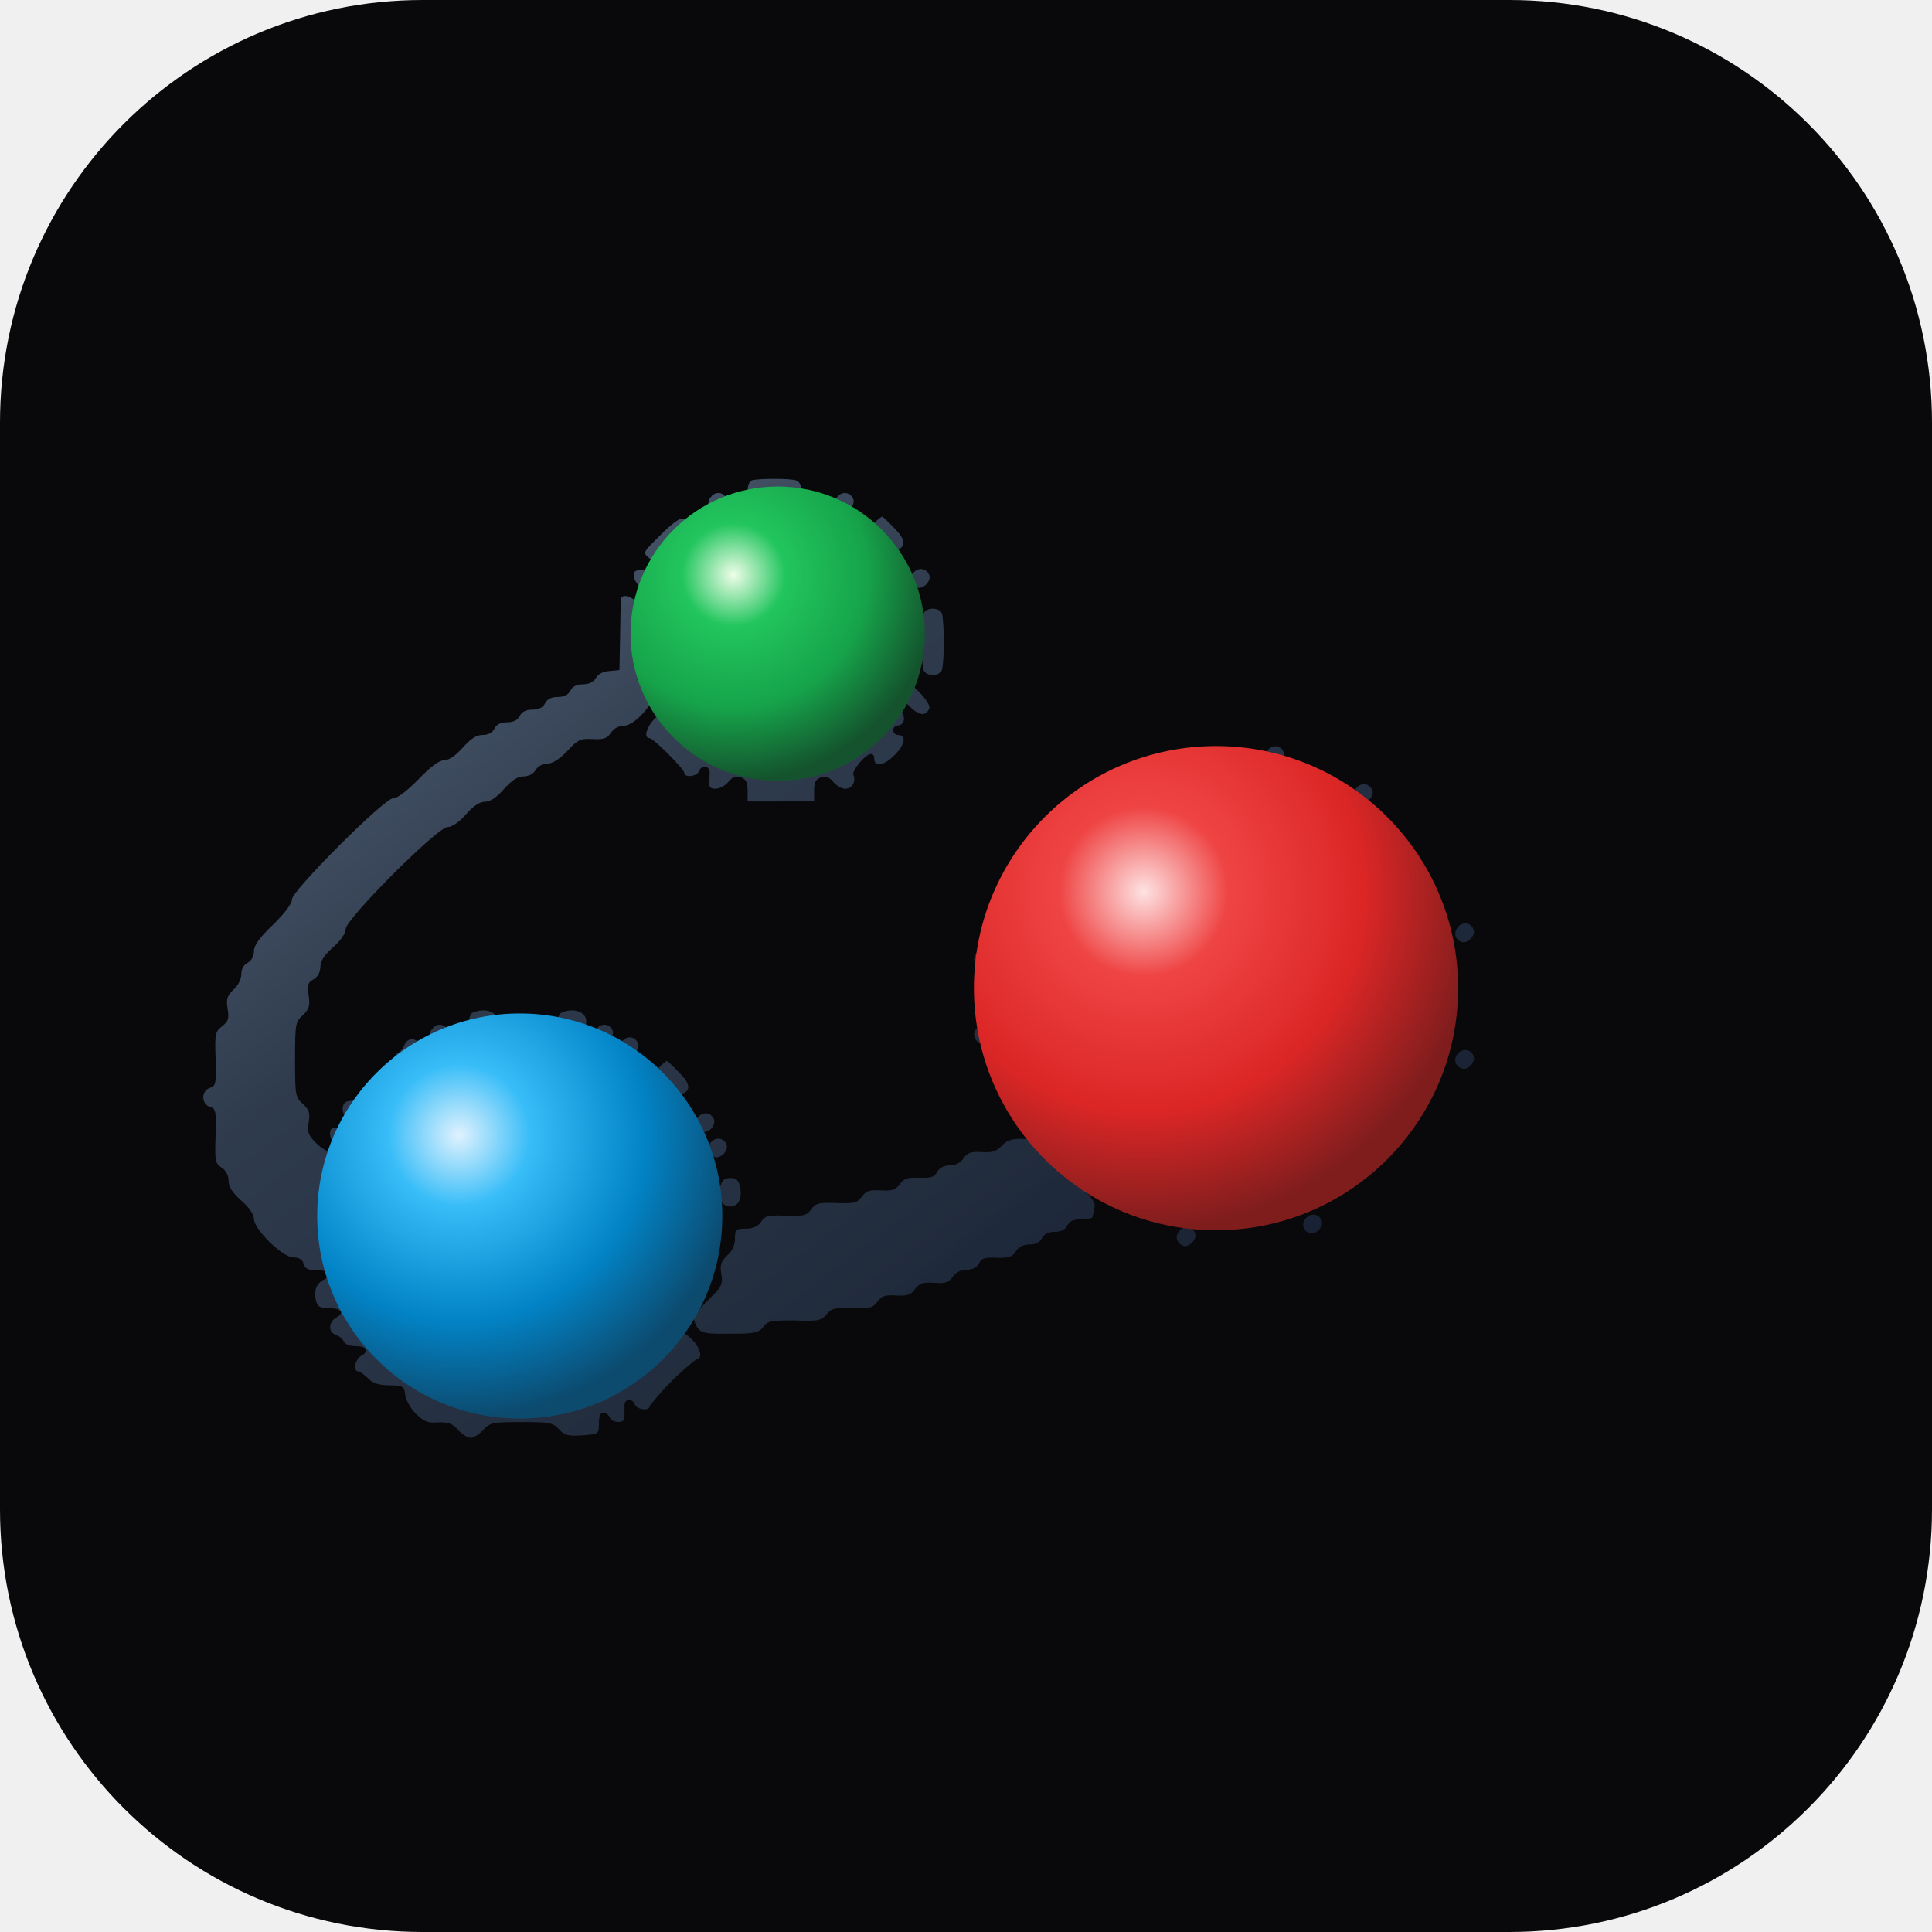
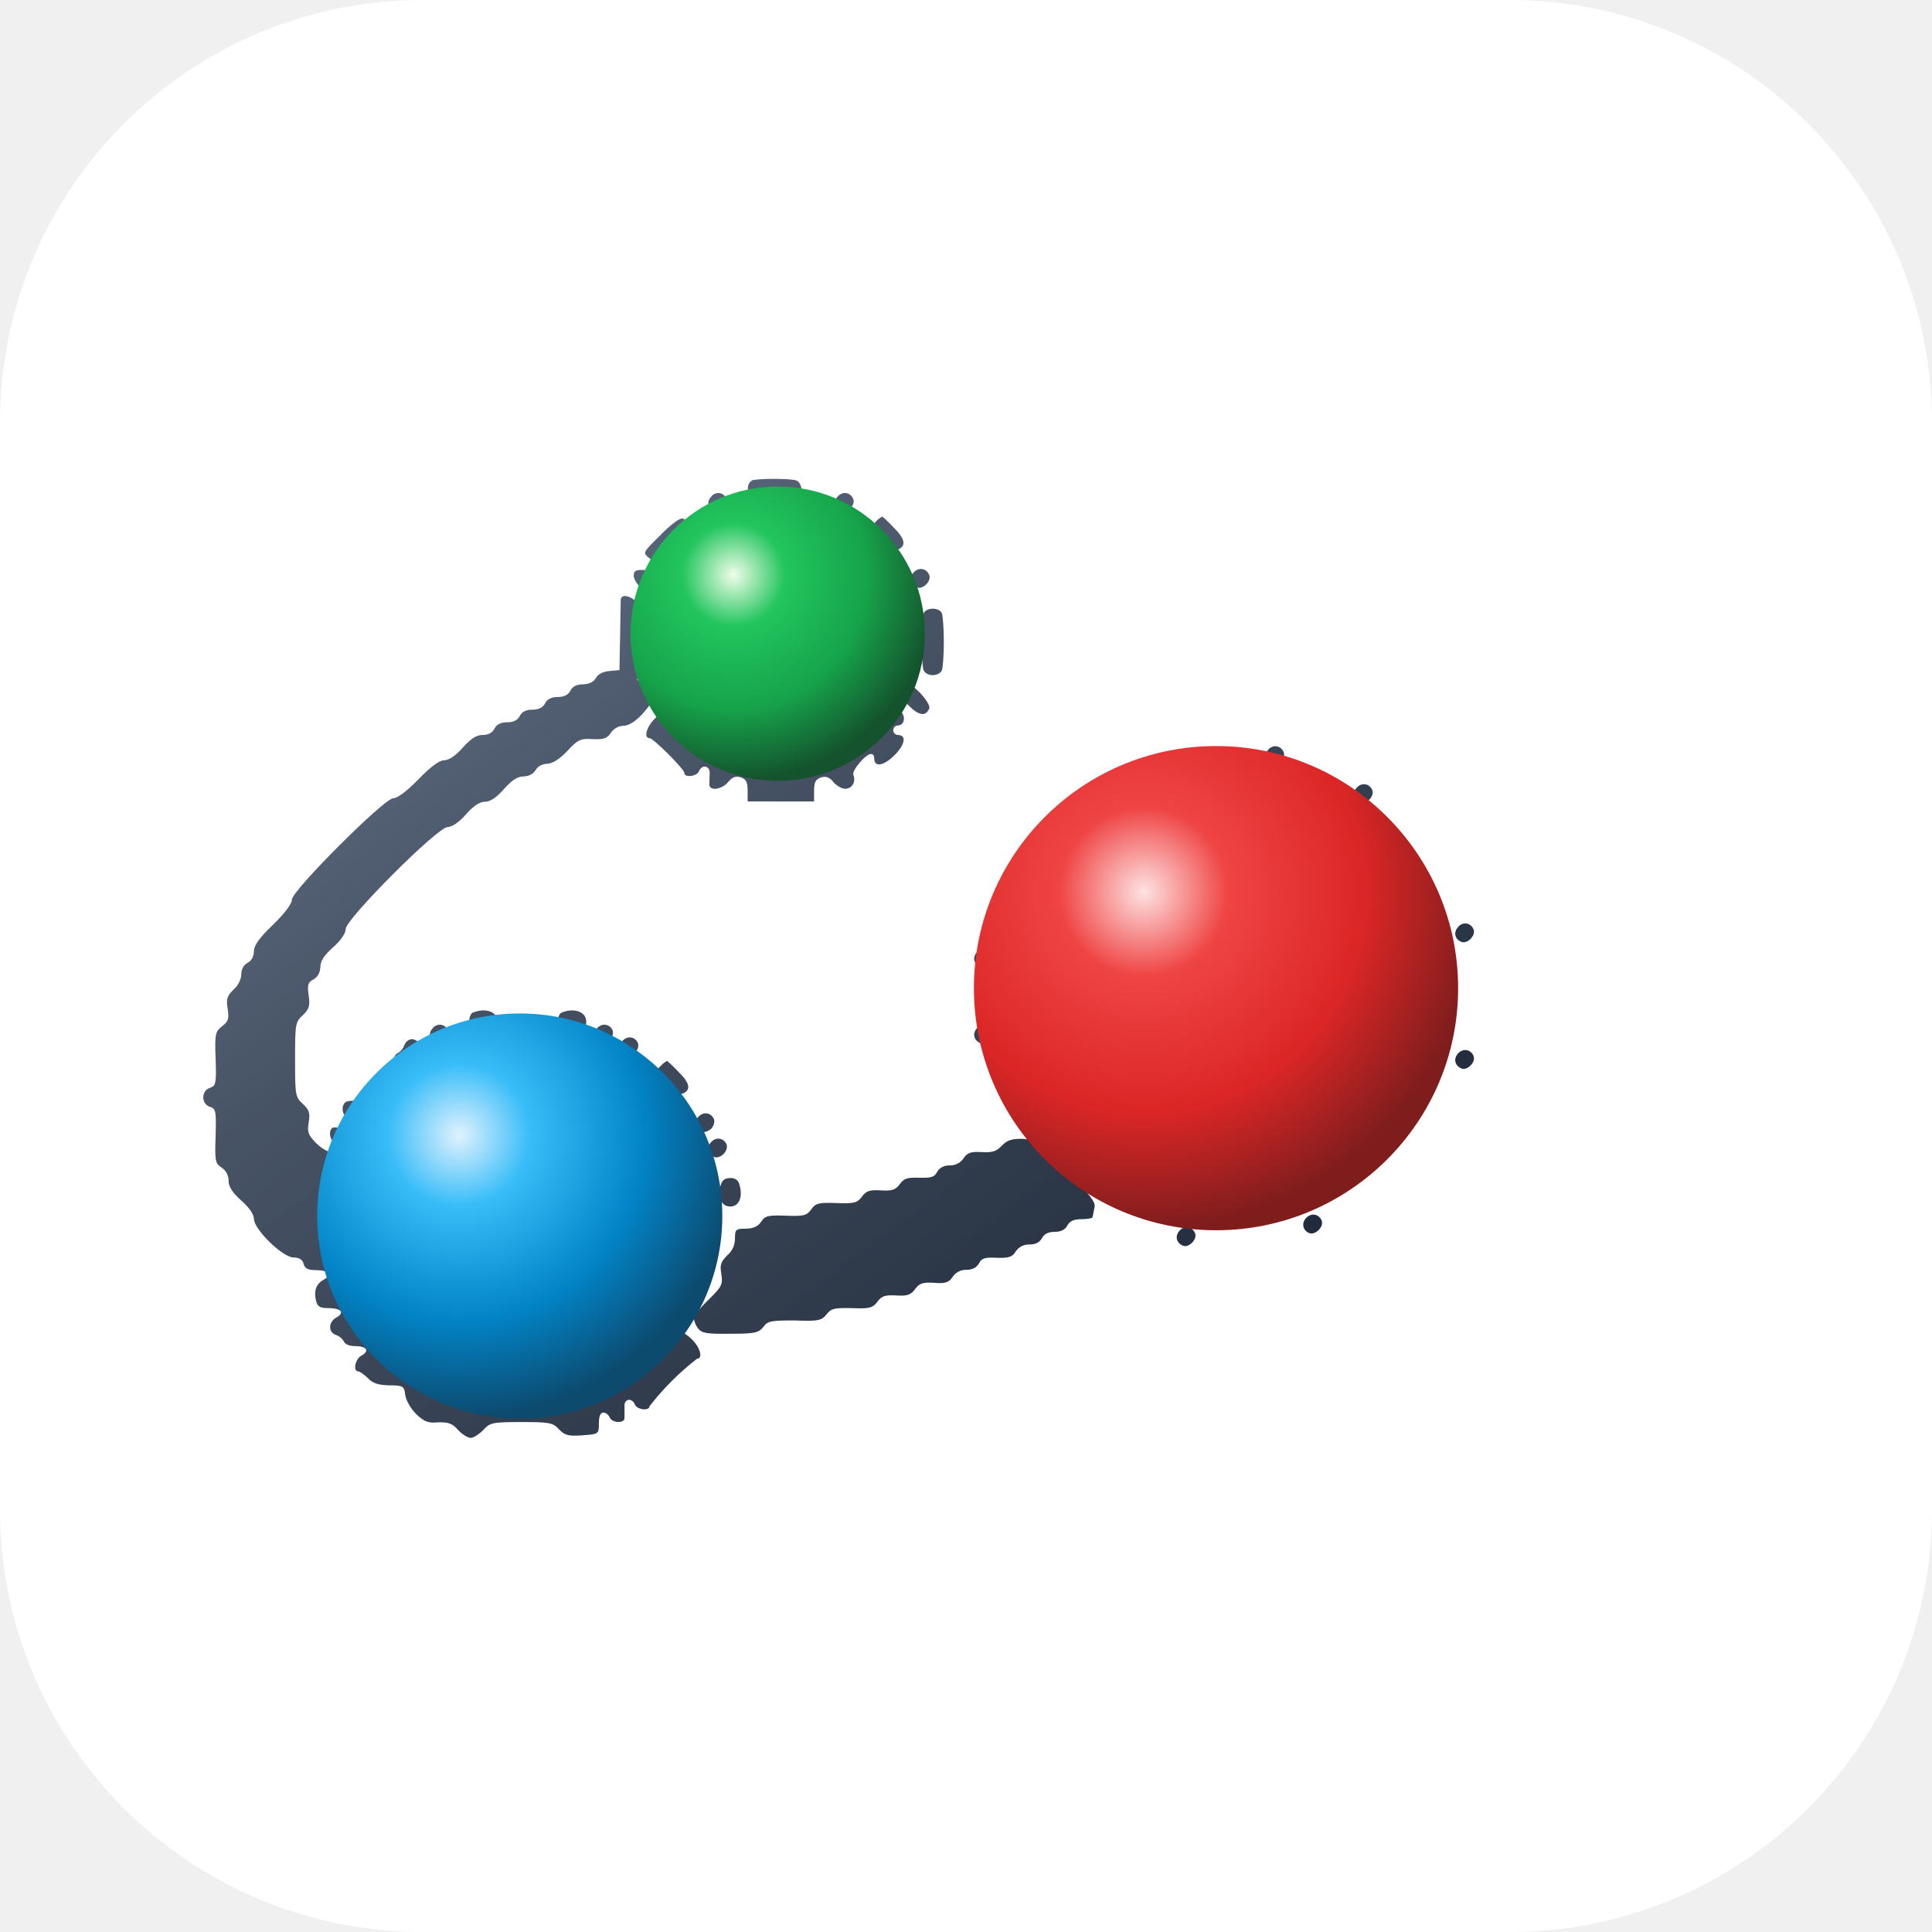
<svg xmlns="http://www.w3.org/2000/svg" viewBox="0 0 512 512" width="100%" height="100%" fill="none">
-   <rect width="512" height="512" rx="112" fill="#09090b" />
+   <rect width="512" height="512" rx="112" fill="#ffffff" />
  <svg x="46" y="126" width="420" height="260" viewBox="20 10 490 310">
    <defs>
      <linearGradient id="cr-track" x1="0%" x2="100%" y1="0%" y2="100%">
        <stop offset="0%" stop-color="#64748b" stop-opacity="0.95" />
        <stop offset="35%" stop-color="#334155" stop-opacity="0.9" />
        <stop offset="75%" stop-color="#1e293b" stop-opacity="0.95" />
        <stop offset="100%" stop-color="#0f172a" stop-opacity="1" />
      </linearGradient>
      <radialGradient id="cr-sphere-green" cx="35%" cy="30%" r="70%">
        <stop offset="0%" stop-color="#eefde8" />
        <stop offset="25%" stop-color="#22c55e" />
        <stop offset="65%" stop-color="#16a34a" />
        <stop offset="100%" stop-color="#14532d" />
      </radialGradient>
      <radialGradient id="cr-sphere-blue" cx="35%" cy="30%" r="70%">
        <stop offset="0%" stop-color="#e0f2fe" />
        <stop offset="25%" stop-color="#38bdf8" />
        <stop offset="65%" stop-color="#0284c7" />
        <stop offset="100%" stop-color="#0c4a6e" />
      </radialGradient>
      <radialGradient id="cr-sphere-red" cx="35%" cy="30%" r="70%">
        <stop offset="0%" stop-color="#fee2e2" />
        <stop offset="25%" stop-color="#ef4444" />
        <stop offset="65%" stop-color="#dc2626" />
        <stop offset="100%" stop-color="#7f1d1d" />
      </radialGradient>
    </defs>
    <path fill="url(#cr-track)" d="M197.3 11.7c-1.8.7-1.6 5 .3 5.7s11.8.8 13.8 0c.9-.3 1.6-1.6 1.6-2.9s-.7-2.6-1.6-2.9c-1.8-.7-12.3-.7-14.2 0m-12.6 5c-1.7 1.6-1.2 4 1 4.8 1.8.7 4.5-2 3.8-3.9-.8-2.1-3.2-2.6-4.8-1m40 0c-1.7 1.7-1.2 4 1 4.9 1.8.7 4.5-2 3.8-3.9-.8-2.1-3.2-2.6-4.8-1m-56.1 12.3c-5.7 5.6-5.7 5.6-3.6 7.3 2.7 2.2 2.7 4-.2 3.9-3.9-.4-4.7 0-4.7 1.7 0 2.2 5 7.3 7 7.3 2.1 0 3-2 2.3-4.9q-.4-2 .5-2.1t2.6-1.5c1.7-1.8 1.1-4.5-1-4.5q-1.3-.2-1.4-1.5t.8-1.5c.4 0 2.1-1.4 4-3q4.6-4.6.7-6.4c-.8-.3-3.8 1.9-7 5.2m68-4.2-1.5 1.9c0 .2 1.6 1.9 3.6 3.9 1.9 1.9 4.1 3.3 4.9 3q4-1.6-1.2-6.8c-1.9-2-3.6-3.6-3.8-3.6a8 8 0 0 0-2 1.6m12 16c-1.6 1.6-1.1 4 1 4.8 1.9.7 4.6-2 3.9-3.9-.8-2.1-3.2-2.6-4.8-1m-92.7 8.8-.2 11.7-.2 10.5-3.2.3q-3.2.3-4.3 2.3-1.1 1.8-4 1.9-3 0-4 2t-4 2-4 2-4 2-4 2-4 2-4 2-3.8 2c-1.9 0-3.7 1.2-6.2 4q-3.5 3.9-5.9 4-2.3 0-8.1 6c-3.5 3.6-6.6 6-8 6-2.8 0-32 29.2-32 32 0 1.4-2.4 4.5-6 8-4.3 4.1-6 6.5-6 8.4 0 1.5-.8 3-2 3.6q-1.9 1-2 3.7c0 1.4-1 3.6-2.5 4.8-2 2-2.3 3-1.8 6 .5 3.2.2 4-1.7 5.5-2.2 1.7-2.4 2.4-2.1 10.3s0 8.6-1.8 9.2c-2.8.9-2.8 5.1 0 6 1.9.6 2 1.3 1.8 9.2-.3 8-.1 8.7 1.9 10A5 5 0 0 1 32 233q0 2.6 4 6.1c2.5 2.2 4 4.4 4 5.8 0 3.3 9.1 12.2 12.5 12.2q2.7 0 3.2 2c.4 1.5 1.4 2 3.9 2 4 0 5.2 1.5 2.5 3q-3.6 1.9-2.5 6.6c.5 2 1.3 2.4 4 2.4 4 0 5.2 1.5 2.4 3-2.5 1.4-2.6 4.7 0 5.5q1.6.6 2.4 2c.3.9 1.8 1.5 3.5 1.5 3.7 0 4.8 1.5 2.1 3-2 1-2.8 5-1 5 .5 0 1.8 1 3 2.1 1.4 1.6 3.2 2.2 6.7 2.3 4.5 0 4.8.3 5.1 3 .2 1.6 1.7 4.3 3.4 6 2.5 2.4 3.7 3 7 2.7 3.2-.1 4.5.3 6.3 2.4 1.3 1.4 3.1 2.5 4 2.5s2.6-1.1 4-2.5c2-2.3 2.9-2.5 12-2.5 8.9 0 10 .2 11.9 2.3 1.8 1.9 3 2.2 7.3 1.9 5.3-.4 5.3-.4 5.3-3.8q0-3.3 1.4-3.4 1.3.1 2 1.5c.7 1.8 4.6 2 4.7.3v-3.6c-.3-2.5 2.3-3.1 3.3-.7.6 1.6 4.6 2.1 4.6.5a85 85 0 0 1 15-15c2 0 1-3.7-1.8-6.3-2.8-2.7-6.2-3.6-6.2-1.7a53 53 0 0 1-7 8q-7 6.9-9.3 7a6 6 0 0 0-4 2c-1.5 1.8-3 2-13.6 2-11.1 0-12-.1-13.3-2.2-1.2-1.8-2.3-2.1-6-2s-4.9 0-5.8-1.8q-1-2-4-2t-4-2-3.6-2c-1.8 0-5-2.5-11.4-9s-9-9.6-9-11.4c0-1.5-.8-3-2-3.6q-2-1-2-4t-2.1-4c-1.8-1-2-1.8-1.6-5.2.5-3.4.1-4.4-1.9-6.3a8 8 0 0 1-2.4-4.8q-.1-2.5-2-3.7c-1.1-.6-2-2-2-3 0-2 5.1-8 6.8-8 1.4 0 2.2-2.4 1.5-4.9q-.6-2 1.3-2.8 3.8-1.3 2.8-5-.6-2.1.4-2.3 1.7-.2 10.5-10c1.5-1.7 3.5-3 4.5-3 3.3.4 4.2 0 4.2-1.7 0-2.3-5-7.3-7.1-7.3q-1.7.2-2.4 2-.6 1.6-2 2.4c-.8.3-1.5 1.6-1.5 2.8 0 1.4-1.8 4-4.5 6.6a20 20 0 0 0-4.5 5.4c0 .6-1 .8-2.1.5a7 7 0 0 0-3.5 0c-1.9.7-1.8 4.2.1 5 2.4.9 1.8 3.5-.7 3.3l-3.5-.1c-1.8.1-1.6 4 .2 4.7q1.3.7 1.5 2c0 2.4-4 1.5-7.2-1.6-2.6-2.6-3-3.6-2.5-6.6s.2-4-1.8-5.9c-2.4-2.1-2.5-2.8-2.5-14s.1-11.9 2.4-14c2-1.9 2.4-3 1.9-6.3-.5-3.4-.2-4.2 1.6-5.1q2-1.3 2.1-3.9c0-1.9 1.2-3.7 4-6.2 2.4-2.1 4-4.4 4-5.8 0-3.1 29-32.2 32.2-32.2 1.4 0 3.7-1.6 5.8-4q3.5-4 6-4t6-4c2.5-2.8 4.3-4 6.2-4q2.6-.1 3.8-2t3.7-2 6.3-4c3.4-3.7 4.2-4 8-3.8 3.5.2 4.6-.2 5.8-2a5 5 0 0 1 4-2.2c1.5 0 3.7-1.3 5.8-3.6 1.9-2 3.4-4.2 3.4-5s-1.1-2.5-2.5-3.8l-2.5-2.3 2.1-1.5c2-1.2 2.2-2.3 2.2-10 0-8.2-.2-8.9-3-11.7-2.9-3.2-6.2-4.1-6.4-1.9m95.7 4.4c-.8 2-.8 15.8 0 17.8.3.9 1.6 1.6 2.9 1.6s2.6-.7 2.9-1.6.6-4.9.6-8.9-.3-8-.6-9c-.8-2-5-2-5.8 0m-7 23a8 8 0 0 0-1.6 2c0 .2 1.6 1.9 3.6 3.8q5.1 5.3 6.8 1.2c.3-.8-1.1-3-3-5-2-1.9-3.7-3.5-4-3.5zm-8.8 12.9c-3.6 3.6-7.3 6.5-8.4 6.5-1 0-2.7 1-3.7 2-1.4 1.7-2.5 2-5.2 1.4-2.8-.5-3.8-.2-5.8 2a7 7 0 0 1-6.2 2.6c-2.8 0-4.4-.7-6.2-2.6-2-2.2-3-2.5-5.8-2s-3.8.3-5.2-1.4c-1-1-2.7-2-4-2s-4.2-2-7.3-5a27 27 0 0 1-5-6c0-2-3.4-1-6.2 1.7-2.7 2.6-3.8 6.3-1.8 6.3 1.2 0 11 9.8 11 11 0 1.6 4 1.1 4.6-.5 1-2.4 3.6-1.8 3.4.8l-.1 3.5c.2 2 4.1 1.4 6-1 1.3-1.5 2.3-1.9 4-1.4 1.6.6 2.1 1.5 2.1 4.2v3.4h21v-3.4c0-2.7.5-3.6 2.2-4.2q2.3-.7 3.9 1.5c1 1.1 2.6 2.1 3.7 2.1 2.2 0 3.5-2.2 2.6-4.4-.5-1.4 3.9-6.6 5.6-6.6q1 .1 1 1.4c0 2.9 3 2.4 6.4-1s3.9-6.4 1-6.4q-1.3-.2-1.4-1.5.1-1.3 1.4-1.5c2.1 0 2.7-2.7 1-4.5a7 7 0 0 0-1.9-1.5c-.2 0-3.2 3-6.7 6.5m1.8 4.4q-.5.9.3 1.5t1.5-.3q.5-.9-.3-1.5t-1.5.3m123 2.7c-1.7 1.6-1.2 4 1 4.8 1.8.7 4.5-2 3.8-3.9-.8-2.1-3.2-2.6-4.8-1m-52 8c-1.7 1.7-1.2 4 1 4.9 1.8.7 4.5-2 3.8-3.9-.8-2.1-3.2-2.6-4.8-1m80 4c-1.7 1.7-1.2 4 1 4.9 1.8.7 4.5-2 3.8-3.9-.8-2.1-3.2-2.6-4.8-1m-98 10.1q-5.1 5.1-1 6.8c1.7.7 8.5-6 7.8-7.9q-1.6-4-6.8 1.1m130 34c-1.7 1.6-1.2 4 1 4.8 1.8.7 4.5-2 3.8-3.9-.8-2.1-3.2-2.6-4.8-1m-152 8c-1.7 1.7-1.2 4 1 4.9 1.8.7 4.5-2 3.8-3.9-.8-2.1-3.2-2.6-4.8-1m-159.4 19.2c-.6.2-1.2 1.5-1.2 2.8 0 2.7 2.8 4 6.6 3q2.5-.5 2.4-3c0-3-3.8-4.4-7.7-2.8m28 0c-.7.2-1.3 1.5-1.3 2.8 0 2.7 2.8 4 6.6 3q2.5-.5 2.4-3c0-3-3.8-4.4-7.7-2.8m-40.7 4.9c-1.7 1.6-1.2 4 1 4.8 1.8.7 4.5-2 3.8-3.9-.8-2.1-3.2-2.6-4.8-1m52 0c-1.7 1.7-1.2 4 1 4.9.7.3 2-.2 2.8-1q1.3-1.4 1-2.9c-.8-2.1-3.2-2.6-4.8-1m120 0c-1.7 1.7-1.2 4 1 4.9 1.8.7 4.5-2 3.8-3.9-.8-2.1-3.2-2.6-4.8-1m-112 4c-1.7 1.7-1.2 4 1 4.9.7.3 2-.2 2.8-1q1.3-1.4 1-2.9c-.8-2.1-3.2-2.6-4.8-1m264 4c-1.7 1.7-1.2 4 1 4.9 1.8.7 4.5-2 3.8-3.9-.8-2.1-3.2-2.6-4.8-1m-252 4a8 8 0 0 0-1.6 2c0 .2 1.6 1.9 3.6 3.8 1.9 2 4.1 3.4 4.9 3q4-1.6-1.2-6.7c-1.9-2-3.6-3.6-3.8-3.6a8 8 0 0 0-2 1.6m12 16c-1.6 1.6-1.1 4 1 4.8.8.3 2.1-.2 3-1q1.2-1.4.9-2.9c-.8-2.1-3.2-2.6-4.8-1m4 8c-1.7 1.7-1.2 4 1 4.9.7.3 2-.2 2.8-1q1.3-1.4 1-2.9c-.8-2.1-3.2-2.6-4.8-1m91.7 1.3c-1.7 1.8-3 2.2-6.4 2s-4.5.2-5.7 2a5 5 0 0 1-4.3 2.2q-2.7 0-4 2c-.8 1.7-1.9 2-5.6 1.9s-4.8.1-6.2 2-2.5 2.2-6 2-4.6.1-6 2c-1.5 2-2.5 2.2-8 2s-6.6 0-8 2-2.5 2.2-8 2c-5.7-.2-6.6 0-7.9 2q-1.4 2.1-4.8 2.1c-3.1 0-3.4.2-3.4 3.1q0 3.2-2.5 5.4c-2 2-2.3 3-1.8 5.9.5 3.2.1 4-4 8-2.6 2.5-4.7 5.1-4.7 5.9a7 7 0 0 0 1.3 3.2c1.2 1.5 2.7 1.8 10.2 1.7 7.8 0 9-.3 10.5-2.2 1.4-1.9 2.5-2 10-2 7.5.3 8.4 0 10-2 1.4-1.8 2.4-2 8-1.9 5.4.2 6.5 0 8-2 1.3-1.8 2.4-2.2 5.9-2s4.6-.1 6-2 2.5-2.2 6-2c3.6.3 4.7-.1 5.9-1.9a5 5 0 0 1 4.3-2.2q2.8 0 4-2c.8-1.7 1.9-2 5.6-1.8 3.8.1 4.9-.2 6-2a5 5 0 0 1 4.4-2.2q2.8 0 3.9-2 1-2 4-2t4-2c.8-1.4 2-2 4.5-2 2 0 3.5-.3 3.5-.7l.6-3c.5-1.6-1.4-4-9-11.8-9-9-10-9.7-13.9-9.9-3.2 0-4.7.4-6.4 2.2m-88.9 12.6c-1 3.8.4 6.6 3.1 6.6s4-2.8 3-6.6q-.5-2.5-3-2.4-2.6 0-3 2.4m185 10.2c-1.6 1.6-1.1 4 1 4.8 1.9.7 4.6-2 3.9-3.9-.8-2.1-3.2-2.6-4.8-1m-40 4c-1.7 1.7-1.2 4 1 4.9 1.8.7 4.5-2 3.8-3.9-.8-2.1-3.2-2.6-4.8-1" />
    <circle cx="205.5" cy="60" r="46.5" fill="url(#cr-sphere-green)" />
    <circle cx="124" cy="244" r="64" fill="url(#cr-sphere-blue)" />
    <circle cx="344" cy="172" r="76.5" fill="url(#cr-sphere-red)" />
  </svg>
</svg>
